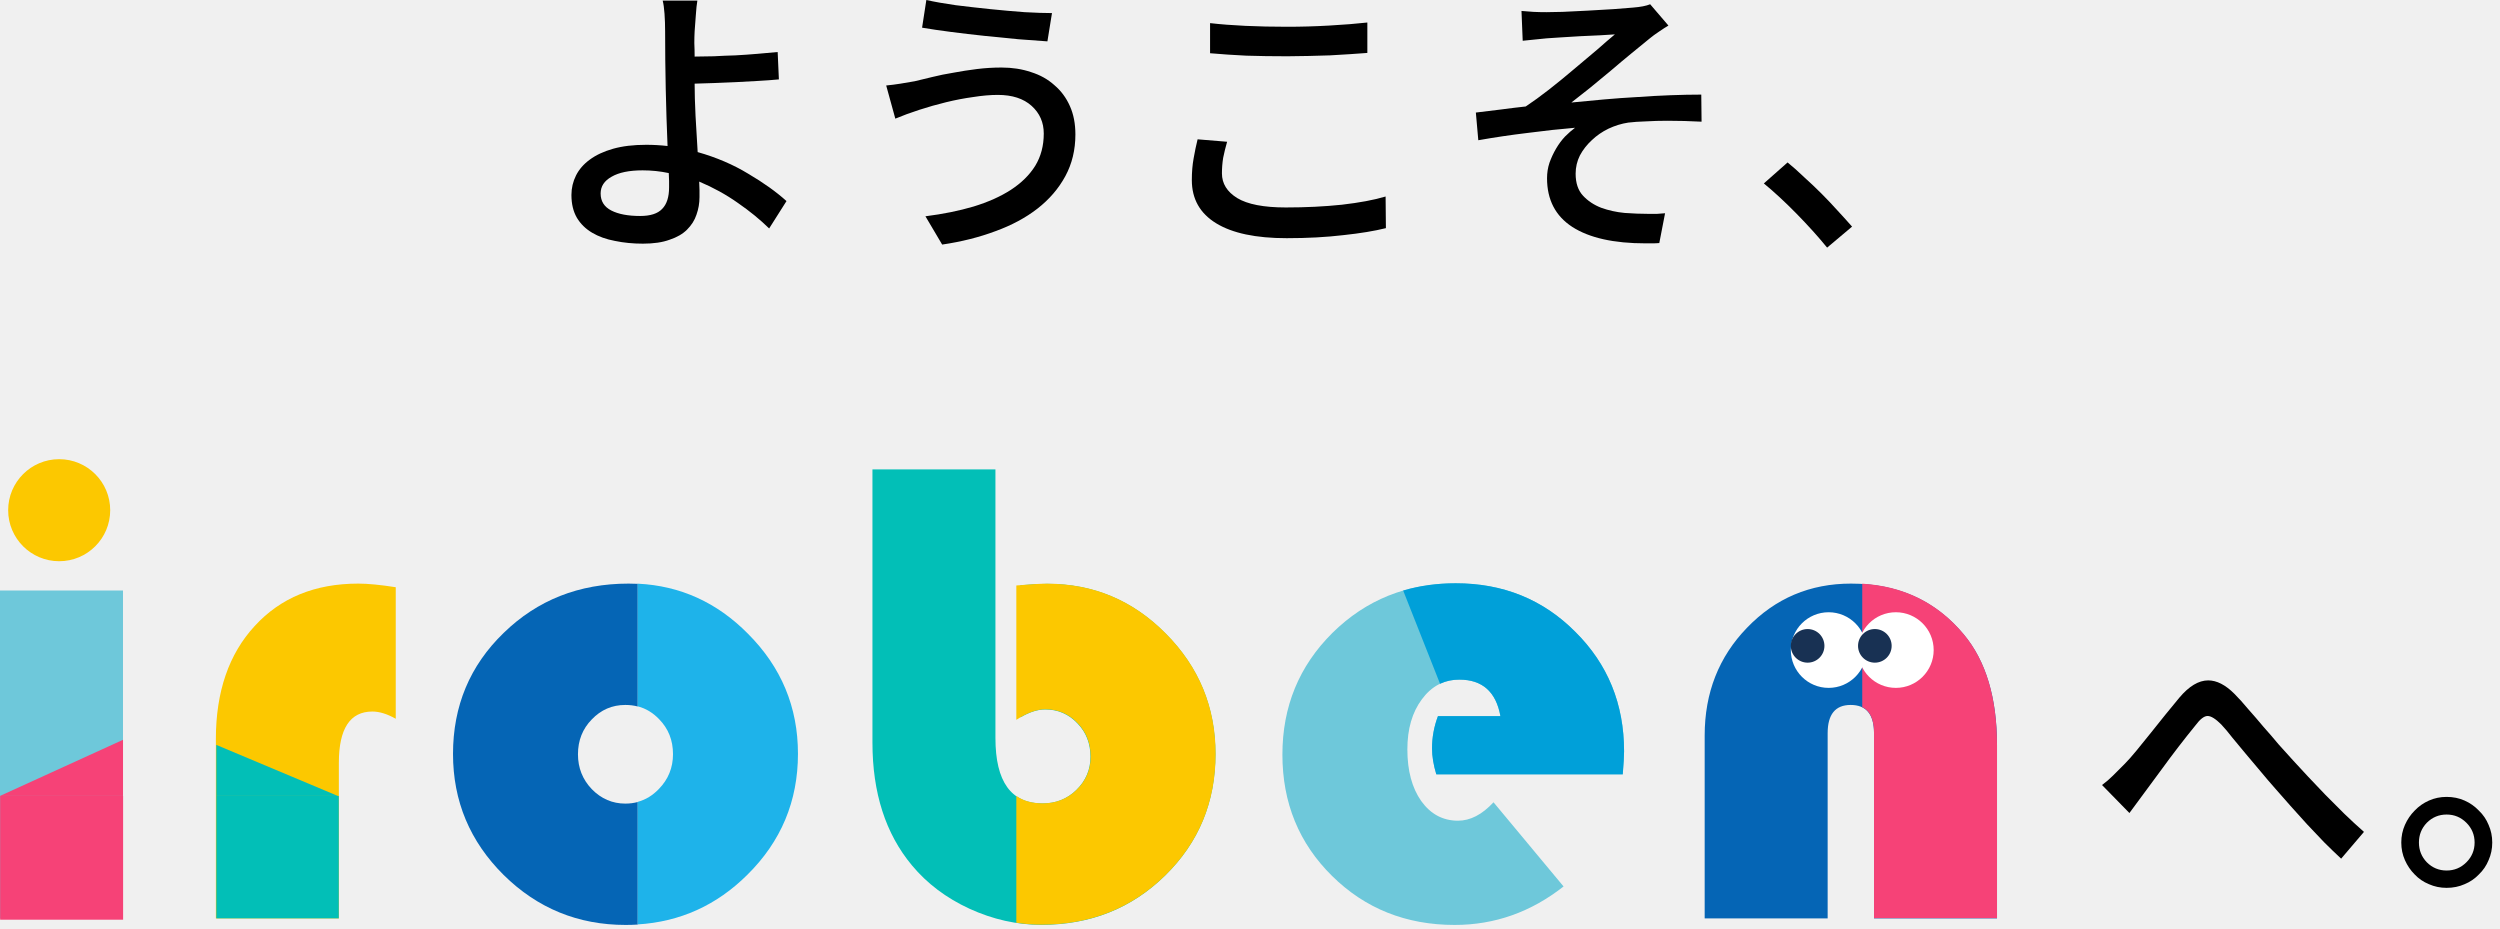
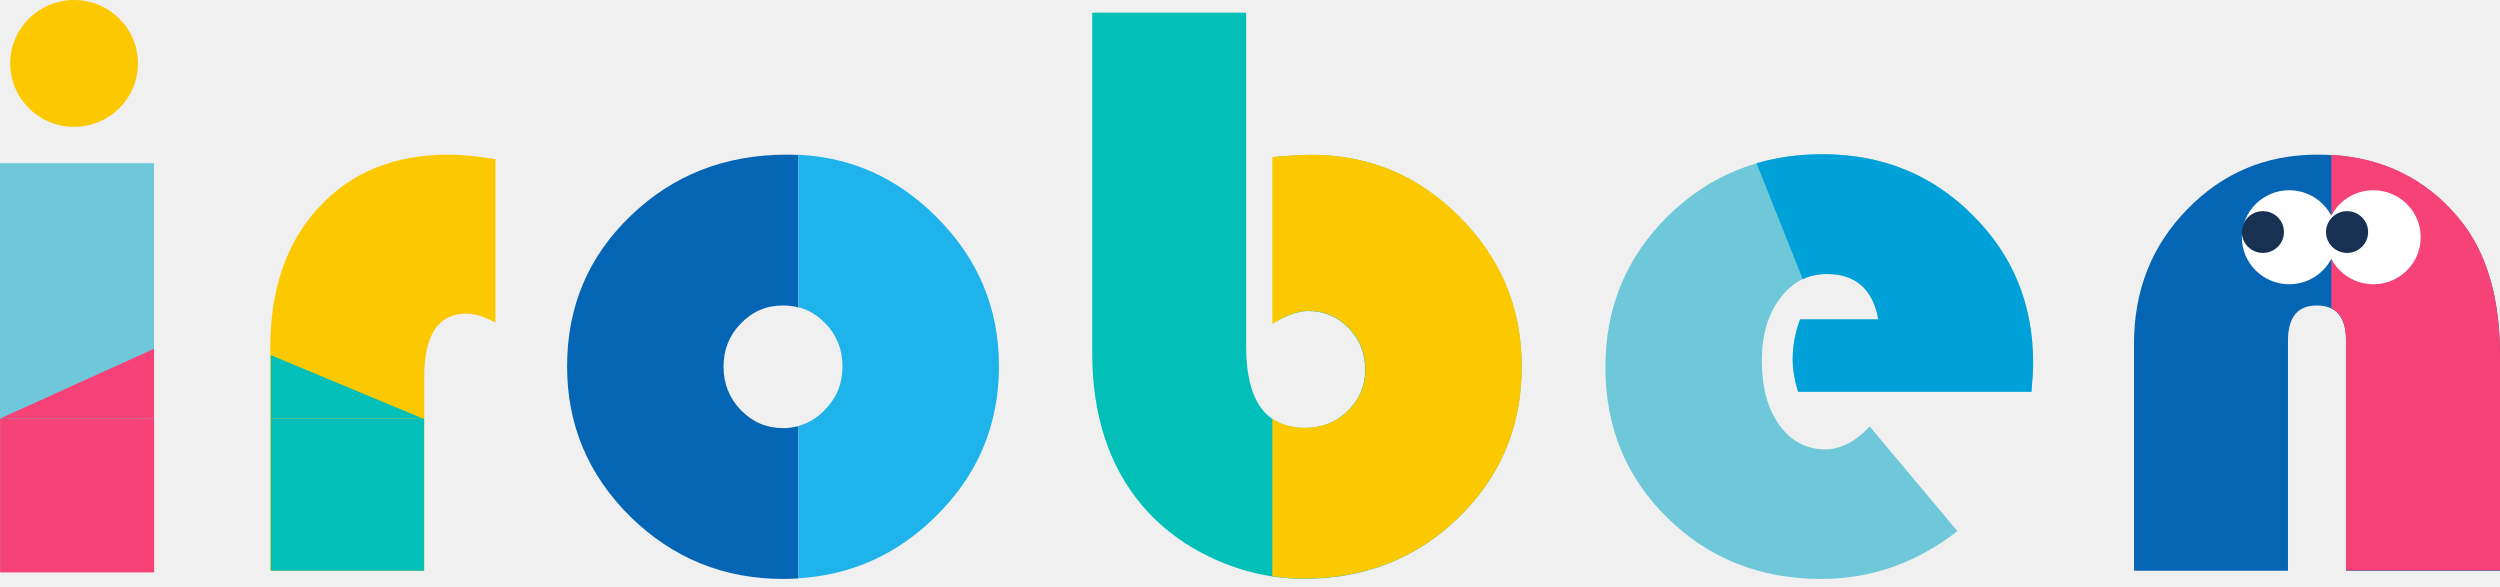
- <svg xmlns="http://www.w3.org/2000/svg" width="245" height="91" viewBox="0 0 245 91" fill="none">
-   <path d="M179.058 24.267C178.164 23.174 177.16 22.061 176.047 20.928C174.934 19.795 173.871 18.811 172.857 17.976L175.183 15.919C175.699 16.337 176.236 16.814 176.792 17.35C177.369 17.867 177.935 18.404 178.492 18.96C179.048 19.517 179.585 20.083 180.102 20.66C180.618 21.216 181.085 21.733 181.503 22.21L179.058 24.267Z" fill="black" />
-   <path d="M149.106 1.073C149.504 1.113 149.891 1.143 150.269 1.163C150.666 1.183 151.093 1.193 151.551 1.193C151.849 1.193 152.375 1.183 153.131 1.163C153.886 1.123 154.701 1.083 155.575 1.044C156.469 0.984 157.324 0.934 158.139 0.894C158.974 0.835 159.6 0.785 160.017 0.745C160.772 0.686 161.339 0.576 161.716 0.417L163.505 2.504C163.266 2.643 162.958 2.842 162.581 3.101C162.223 3.339 161.925 3.558 161.686 3.756C161.17 4.174 160.574 4.661 159.898 5.217C159.242 5.754 158.566 6.32 157.871 6.916C157.175 7.493 156.489 8.059 155.814 8.616C155.138 9.152 154.532 9.629 153.995 10.047C155.009 9.947 156.062 9.848 157.155 9.748C158.268 9.649 159.371 9.57 160.464 9.51C161.577 9.43 162.66 9.371 163.714 9.331C164.787 9.291 165.791 9.271 166.725 9.271L166.754 11.925C165.622 11.865 164.509 11.835 163.416 11.835C162.66 11.835 161.955 11.855 161.299 11.895C160.643 11.915 160.067 11.954 159.57 12.014C158.914 12.114 158.268 12.312 157.632 12.61C157.016 12.909 156.469 13.286 155.992 13.743C155.516 14.18 155.128 14.677 154.83 15.234C154.552 15.79 154.412 16.387 154.412 17.022C154.412 17.937 154.651 18.652 155.128 19.169C155.605 19.686 156.201 20.083 156.917 20.361C157.632 20.62 158.397 20.789 159.212 20.868C160.047 20.928 160.802 20.957 161.478 20.957C161.816 20.957 162.124 20.957 162.402 20.957C162.68 20.938 162.939 20.918 163.177 20.898L162.611 23.819C162.392 23.839 162.163 23.849 161.925 23.849C161.706 23.849 161.488 23.849 161.269 23.849C158.149 23.849 155.754 23.313 154.085 22.239C152.435 21.166 151.61 19.576 151.61 17.47C151.61 16.933 151.69 16.426 151.849 15.949C152.028 15.452 152.246 14.985 152.505 14.548C152.763 14.111 153.051 13.723 153.369 13.385C153.707 13.048 154.035 12.759 154.353 12.521C152.922 12.64 151.372 12.809 149.702 13.028C148.053 13.226 146.443 13.465 144.873 13.743L144.634 11.03C145.39 10.931 146.204 10.832 147.079 10.732C147.973 10.613 148.788 10.514 149.523 10.434C150.239 9.957 151.004 9.401 151.819 8.765C152.654 8.109 153.468 7.443 154.263 6.767C155.078 6.092 155.833 5.456 156.529 4.859C157.225 4.243 157.801 3.746 158.258 3.369C157.94 3.389 157.463 3.418 156.827 3.458C156.211 3.478 155.555 3.508 154.86 3.548C154.184 3.587 153.538 3.627 152.922 3.667C152.326 3.707 151.879 3.736 151.58 3.756C151.203 3.796 150.805 3.836 150.388 3.876C149.971 3.915 149.583 3.955 149.225 3.995L149.106 1.073Z" fill="black" />
-   <path d="M118.587 2.266C119.621 2.385 120.773 2.474 122.045 2.534C123.337 2.593 124.699 2.623 126.13 2.623C127.501 2.623 128.882 2.584 130.273 2.504C131.684 2.425 132.927 2.325 134 2.206V5.187C133.523 5.227 132.966 5.267 132.33 5.306C131.694 5.346 131.029 5.386 130.333 5.426C129.637 5.445 128.932 5.465 128.216 5.485C127.501 5.505 126.815 5.515 126.159 5.515C124.709 5.515 123.367 5.495 122.135 5.455C120.903 5.396 119.72 5.316 118.587 5.217V2.266ZM120.257 13.892C120.098 14.448 119.969 14.975 119.869 15.472C119.79 15.969 119.75 16.476 119.75 16.992C119.75 17.986 120.247 18.791 121.241 19.407C122.254 20.023 123.844 20.331 126.01 20.331C127.958 20.331 129.786 20.242 131.496 20.063C133.225 19.864 134.656 19.596 135.789 19.258L135.818 22.358C134.705 22.637 133.314 22.865 131.645 23.044C129.975 23.243 128.127 23.342 126.1 23.342C123.079 23.342 120.774 22.855 119.184 21.881C117.594 20.908 116.799 19.497 116.799 17.648C116.799 16.873 116.858 16.158 116.978 15.502C117.097 14.826 117.226 14.21 117.365 13.653L120.257 13.892Z" fill="black" />
-   <path d="M102.289 13.087C102.289 11.994 101.891 11.09 101.096 10.374C100.301 9.659 99.198 9.301 97.787 9.301C97.052 9.301 96.247 9.371 95.373 9.51C94.498 9.629 93.614 9.798 92.719 10.017C91.825 10.235 90.951 10.484 90.096 10.762C89.241 11.04 88.456 11.328 87.741 11.627L86.847 8.377C87.284 8.337 87.751 8.278 88.248 8.198C88.745 8.119 89.212 8.039 89.649 7.96C90.166 7.84 90.742 7.701 91.378 7.542C92.014 7.383 92.7 7.244 93.435 7.125C94.17 6.986 94.935 6.867 95.73 6.767C96.525 6.668 97.33 6.618 98.145 6.618C99.198 6.618 100.162 6.767 101.037 7.065C101.931 7.344 102.696 7.771 103.332 8.347C103.988 8.904 104.495 9.589 104.853 10.404C105.21 11.199 105.389 12.123 105.389 13.177C105.389 14.687 105.061 16.049 104.405 17.261C103.75 18.473 102.835 19.536 101.663 20.451C100.51 21.345 99.139 22.08 97.549 22.657C95.959 23.253 94.22 23.69 92.332 23.968L90.692 21.196C92.421 20.977 93.991 20.659 95.402 20.242C96.833 19.805 98.056 19.258 99.069 18.602C100.103 17.927 100.898 17.142 101.454 16.247C102.011 15.333 102.289 14.28 102.289 13.087ZM90.782 0C91.577 0.179 92.531 0.348 93.644 0.507C94.757 0.646 95.889 0.775 97.042 0.894C98.215 1.014 99.338 1.113 100.411 1.192C101.484 1.252 102.378 1.282 103.094 1.282L102.647 4.054C101.852 3.995 100.908 3.925 99.814 3.846C98.741 3.746 97.638 3.637 96.505 3.518C95.373 3.398 94.27 3.269 93.196 3.13C92.123 2.991 91.179 2.852 90.364 2.713L90.782 0Z" fill="black" />
-   <path d="M65.57 18.364C65.57 18.185 65.57 17.976 65.57 17.738C65.57 17.499 65.559 17.241 65.54 16.962C64.705 16.784 63.85 16.694 62.976 16.694C61.664 16.694 60.651 16.903 59.935 17.32C59.22 17.718 58.862 18.264 58.862 18.96C58.862 19.715 59.21 20.272 59.905 20.629C60.601 20.987 61.545 21.166 62.737 21.166C63.731 21.166 64.447 20.937 64.884 20.48C65.341 20.023 65.57 19.318 65.57 18.364ZM75.377 22.388C74.483 21.514 73.46 20.679 72.307 19.884C71.154 19.069 69.892 18.374 68.521 17.797C68.541 18.095 68.551 18.374 68.551 18.632C68.551 18.89 68.551 19.119 68.551 19.318C68.551 19.914 68.451 20.49 68.252 21.047C68.074 21.583 67.766 22.07 67.328 22.507C66.911 22.925 66.345 23.253 65.629 23.491C64.933 23.75 64.059 23.879 63.006 23.879C62.032 23.879 61.118 23.789 60.263 23.61C59.408 23.451 58.663 23.183 58.027 22.806C57.391 22.428 56.894 21.941 56.537 21.345C56.179 20.729 56 19.983 56 19.109C56 18.433 56.149 17.797 56.447 17.201C56.745 16.605 57.193 16.088 57.789 15.651C58.405 15.194 59.17 14.836 60.084 14.578C60.998 14.319 62.081 14.19 63.334 14.19C63.691 14.19 64.039 14.2 64.377 14.22C64.735 14.24 65.082 14.27 65.42 14.309C65.341 12.421 65.281 10.553 65.242 8.705C65.202 6.837 65.182 4.958 65.182 3.07C65.182 2.474 65.162 1.898 65.122 1.341C65.082 0.785 65.023 0.358 64.943 0.059L68.342 0.059C68.282 0.397 68.233 0.864 68.193 1.461C68.153 2.057 68.113 2.593 68.074 3.07C68.054 3.428 68.044 3.816 68.044 4.233C68.064 4.65 68.074 5.088 68.074 5.545C68.65 5.545 69.276 5.535 69.952 5.515C70.647 5.475 71.353 5.445 72.068 5.426C72.804 5.386 73.519 5.336 74.215 5.276C74.93 5.217 75.596 5.157 76.212 5.098L76.331 7.781C75.715 7.84 75.04 7.89 74.304 7.93C73.589 7.969 72.863 8.009 72.128 8.049C71.393 8.089 70.677 8.118 69.982 8.138C69.286 8.158 68.65 8.178 68.074 8.198C68.074 9.092 68.103 10.146 68.163 11.358C68.243 12.55 68.312 13.733 68.372 14.905C70.2 15.422 71.85 16.128 73.32 17.022C74.811 17.897 76.063 18.791 77.077 19.705L75.377 22.388Z" fill="black" />
-   <path d="M239.768 78.096C240.404 78.096 240.99 78.215 241.527 78.454C242.064 78.692 242.531 79.02 242.928 79.438C243.345 79.835 243.663 80.302 243.882 80.839C244.121 81.375 244.24 81.952 244.24 82.568C244.24 83.184 244.121 83.76 243.882 84.297C243.663 84.833 243.345 85.3 242.928 85.698C242.531 86.115 242.064 86.433 241.527 86.652C240.99 86.89 240.404 87.01 239.768 87.01C239.152 87.01 238.576 86.89 238.039 86.652C237.502 86.433 237.035 86.115 236.638 85.698C236.24 85.3 235.922 84.833 235.684 84.297C235.445 83.76 235.326 83.184 235.326 82.568C235.326 81.952 235.445 81.375 235.684 80.839C235.922 80.302 236.24 79.835 236.638 79.438C237.035 79.02 237.502 78.692 238.039 78.454C238.576 78.215 239.152 78.096 239.768 78.096ZM239.768 85.31C240.523 85.31 241.169 85.042 241.706 84.505C242.242 83.969 242.511 83.323 242.511 82.568C242.511 81.812 242.242 81.166 241.706 80.63C241.169 80.093 240.523 79.825 239.768 79.825C239.013 79.825 238.367 80.093 237.83 80.63C237.314 81.166 237.055 81.812 237.055 82.568C237.055 83.323 237.314 83.969 237.83 84.505C238.367 85.042 239.013 85.31 239.768 85.31Z" fill="black" />
-   <path d="M206 76.933C206.397 76.635 206.755 76.327 207.073 76.009C207.411 75.671 207.779 75.304 208.176 74.906C208.534 74.548 208.931 74.101 209.369 73.565C209.826 73.008 210.293 72.432 210.77 71.836C211.247 71.239 211.724 70.643 212.201 70.047C212.698 69.431 213.155 68.874 213.572 68.377C214.526 67.245 215.47 66.678 216.404 66.678C217.239 66.678 218.093 67.115 218.968 67.99C219.405 68.427 219.862 68.934 220.339 69.51C220.836 70.067 221.333 70.643 221.83 71.239C222.347 71.816 222.843 72.392 223.32 72.968C223.817 73.525 224.284 74.042 224.722 74.519C225.159 74.996 225.646 75.522 226.182 76.099C226.719 76.675 227.285 77.271 227.882 77.887C228.478 78.484 229.094 79.1 229.73 79.736C230.366 80.352 231.012 80.948 231.668 81.524L229.432 84.148C228.895 83.651 228.339 83.114 227.762 82.538C227.206 81.962 226.649 81.375 226.093 80.779C225.536 80.163 224.99 79.557 224.453 78.96C223.917 78.344 223.41 77.768 222.933 77.231C222.476 76.715 222.009 76.168 221.532 75.592C221.055 75.016 220.578 74.449 220.101 73.893C219.644 73.336 219.206 72.809 218.789 72.313C218.392 71.796 218.024 71.359 217.686 71.001C217.13 70.444 216.682 70.166 216.345 70.166C216.007 70.166 215.609 70.474 215.152 71.09C214.019 72.481 212.926 73.903 211.873 75.353C210.82 76.784 209.756 78.225 208.683 79.676L206 76.933Z" fill="black" />
-   <path d="M195.707 90H183.654V71.856C183.654 70.009 182.892 69.085 181.366 69.085C179.862 69.085 179.11 70.009 179.11 71.856V90H167.058V72.082C167.058 67.893 168.443 64.369 171.215 61.512C173.986 58.633 177.381 57.193 181.398 57.193C185.996 57.193 189.681 58.858 192.452 62.188C194.622 64.788 195.707 68.408 195.707 73.049V90Z" fill="#0565B5" />
-   <path fill-rule="evenodd" clip-rule="evenodd" d="M183.654 71.83C183.654 70.518 183.27 69.671 182.5 69.291V57.2C186.588 57.448 189.906 59.102 192.452 62.162C194.622 64.762 195.707 68.382 195.707 73.022V89.974H183.654V71.83Z" fill="#F64277" />
-   <path d="M159.03 75.885H140.758C140.479 74.961 140.339 74.112 140.339 73.339C140.339 72.265 140.532 71.212 140.919 70.181H147.042C146.612 67.796 145.27 66.603 143.014 66.603C141.51 66.603 140.285 67.248 139.34 68.537C138.395 69.805 137.922 71.438 137.922 73.436C137.922 75.519 138.373 77.206 139.275 78.495C140.199 79.784 141.402 80.429 142.885 80.429C144.088 80.429 145.248 79.827 146.365 78.624L153.229 86.874C150.028 89.388 146.473 90.644 142.562 90.644C137.793 90.644 133.786 89.044 130.542 85.843C127.298 82.642 125.676 78.678 125.676 73.951C125.676 69.246 127.309 65.272 130.574 62.027C133.861 58.783 137.89 57.161 142.659 57.161C147.321 57.161 151.231 58.751 154.39 61.931C157.569 65.089 159.159 68.988 159.159 73.629C159.159 74.102 159.116 74.853 159.03 75.885Z" fill="#6EC8DA" />
-   <path fill-rule="evenodd" clip-rule="evenodd" d="M141.124 67.009L137.51 57.873C139.118 57.399 140.834 57.161 142.659 57.161C147.321 57.161 151.231 58.751 154.39 61.931C157.569 65.089 159.159 68.988 159.159 73.629C159.159 74.102 159.116 74.853 159.03 75.885H140.758C140.478 74.961 140.339 74.112 140.339 73.339C140.339 72.265 140.532 71.212 140.919 70.181H147.042C146.612 67.796 145.269 66.603 143.014 66.603C142.325 66.603 141.695 66.739 141.124 67.009Z" fill="#00A0D9" />
-   <path fill-rule="evenodd" clip-rule="evenodd" d="M97.553 72.329V46H85.5V72.78C85.5 77.7 86.789 81.707 89.367 84.801C90.85 86.584 92.73 88.002 95.007 89.055C97.306 90.107 99.658 90.634 102.064 90.634C106.855 90.634 110.895 89.022 114.182 85.8C117.469 82.577 119.112 78.613 119.112 73.908C119.112 69.311 117.49 65.379 114.246 62.113C111.023 58.848 107.146 57.215 102.612 57.215C101.991 57.215 101.12 57.261 100 57.355V70.301C100.892 69.784 101.699 69.525 102.419 69.525C103.665 69.525 104.718 69.977 105.577 70.879C106.437 71.76 106.866 72.856 106.866 74.166C106.866 75.434 106.404 76.519 105.48 77.421C104.578 78.302 103.472 78.742 102.161 78.742C99.089 78.742 97.553 76.605 97.553 72.329Z" fill="#02BFB7" />
-   <path fill-rule="evenodd" clip-rule="evenodd" d="M99.6 57.376V70.543C100.661 69.855 101.607 69.51 102.438 69.51C103.684 69.51 104.736 69.962 105.596 70.864C106.455 71.745 106.885 72.841 106.885 74.151C106.885 75.419 106.423 76.504 105.499 77.406C104.597 78.287 103.49 78.727 102.18 78.727C101.146 78.727 100.286 78.485 99.6 78.001V90.429C100.421 90.556 101.249 90.619 102.083 90.619C106.874 90.619 110.913 89.008 114.2 85.785C117.487 82.562 119.131 78.598 119.131 73.893C119.131 69.296 117.509 65.364 114.265 62.098C111.042 58.833 107.164 57.2 102.631 57.2C101.934 57.2 100.924 57.259 99.6 57.376Z" fill="#FCC800" />
-   <path fill-rule="evenodd" clip-rule="evenodd" d="M62.5 57.215C62.204 57.201 61.905 57.193 61.603 57.193C56.748 57.193 52.666 58.805 49.357 62.027C46.049 65.228 44.395 69.182 44.395 73.887C44.395 78.506 46.049 82.459 49.357 85.746C52.666 89.012 56.651 90.644 61.313 90.644C61.714 90.644 62.11 90.632 62.5 90.608V78.597C62.115 78.701 61.709 78.753 61.281 78.753C60.014 78.753 58.918 78.28 57.994 77.335C57.092 76.39 56.641 75.251 56.641 73.919C56.641 72.565 57.092 71.427 57.994 70.503C58.897 69.558 59.992 69.085 61.281 69.085C61.709 69.085 62.115 69.135 62.5 69.236V57.215Z" fill="#0565B5" />
-   <path fill-rule="evenodd" clip-rule="evenodd" d="M64.568 77.32C63.965 77.952 63.276 78.372 62.5 78.582V90.593C66.653 90.337 70.233 88.716 73.237 85.731C76.546 82.465 78.2 78.512 78.2 73.872C78.2 69.296 76.567 65.375 73.302 62.109C70.272 59.04 66.672 57.403 62.5 57.2V69.221C63.293 69.429 63.993 69.851 64.601 70.488C65.503 71.412 65.954 72.55 65.954 73.904C65.954 75.236 65.492 76.375 64.568 77.32Z" fill="#1EB3EA" />
-   <path d="M38.783 57.548V70.439C37.945 69.966 37.183 69.73 36.495 69.73C34.304 69.73 33.208 71.405 33.208 74.757V90H21.155V72.436C21.155 67.796 22.423 64.101 24.958 61.351C27.493 58.579 30.877 57.193 35.109 57.193C36.055 57.193 37.279 57.312 38.783 57.548Z" fill="#FCC800" />
-   <path d="M33.2 78V90H21.2V78H33.2Z" fill="#02BFB7" />
-   <path d="M21.2 73V78H33.101L21.2 73Z" fill="#02BFB7" />
-   <circle cx="5.8" cy="50" r="5" fill="#FCC800" />
-   <path d="M12.053 57.87V90H0V57.87H12.053Z" fill="#6EC8DA" />
-   <path d="M12.065 78V90.13H0.013V78H12.065Z" fill="#F64277" />
-   <path d="M12.056 72.5V78H0L12.056 72.5Z" fill="#F64277" />
-   <circle cx="179.206" cy="63.706" r="3.706" fill="white" />
-   <circle cx="177.147" cy="63.294" r="1.647" fill="#183153" />
-   <circle cx="185.794" cy="63.706" r="3.706" fill="white" />
-   <circle cx="183.735" cy="63.294" r="1.647" fill="#183153" />
+ <svg xmlns="http://www.w3.org/2000/svg" width="98" height="23" viewBox="0 0 98 23" fill="none">
+   <path d="M98 22.373H91.965V13.353C91.965 12.434 91.583 11.975 90.819 11.975C90.066 11.975 89.689 12.434 89.689 13.353V22.373H83.654V13.465C83.654 11.382 84.348 9.63 85.736 8.209C87.123 6.778 88.823 6.062 90.835 6.062C93.137 6.062 94.982 6.89 96.37 8.546C97.457 9.838 98 11.638 98 13.945V22.373Z" fill="#0565B5" />
+   <path fill-rule="evenodd" clip-rule="evenodd" d="M91.965 13.34C91.965 12.687 91.772 12.266 91.387 12.077V6.066C93.434 6.189 95.095 7.012 96.37 8.533C97.457 9.825 98 11.625 98 13.932V22.36H91.965V13.34Z" fill="#F64277" />
+   <path d="M79.634 15.355H70.484C70.344 14.896 70.275 14.474 70.275 14.09C70.275 13.556 70.371 13.032 70.565 12.52H73.631C73.416 11.334 72.743 10.741 71.614 10.741C70.861 10.741 70.248 11.062 69.774 11.702C69.301 12.333 69.064 13.144 69.064 14.138C69.064 15.174 69.29 16.012 69.742 16.653C70.205 17.294 70.807 17.615 71.549 17.615C72.152 17.615 72.733 17.316 73.292 16.718L76.73 20.819C75.126 22.069 73.346 22.694 71.388 22.694C69 22.694 66.993 21.898 65.369 20.307C63.744 18.715 62.932 16.744 62.932 14.394C62.932 12.055 63.75 10.079 65.385 8.466C67.031 6.853 69.048 6.046 71.436 6.046C73.771 6.046 75.729 6.837 77.31 8.418C78.903 9.988 79.699 11.927 79.699 14.234C79.699 14.469 79.677 14.843 79.634 15.355Z" fill="#6EC8DA" />
+   <path fill-rule="evenodd" clip-rule="evenodd" d="M70.668 10.942L68.858 6.401C69.663 6.164 70.522 6.046 71.436 6.046C73.771 6.046 75.729 6.837 77.31 8.418C78.903 9.988 79.699 11.927 79.699 14.234C79.699 14.469 79.677 14.843 79.634 15.355H70.484C70.344 14.896 70.274 14.474 70.274 14.09C70.274 13.556 70.371 13.032 70.565 12.52H73.631C73.416 11.334 72.743 10.741 71.614 10.741C71.269 10.741 70.954 10.808 70.668 10.942Z" fill="#00A0D9" />
+   <path fill-rule="evenodd" clip-rule="evenodd" d="M48.849 13.588V0.497H42.814V13.812C42.814 16.258 43.459 18.25 44.751 19.788C45.493 20.675 46.434 21.38 47.575 21.904C48.726 22.427 49.904 22.689 51.109 22.689C53.508 22.689 55.53 21.887 57.176 20.285C58.822 18.683 59.645 16.712 59.645 14.373C59.645 12.087 58.833 10.132 57.209 8.509C55.595 6.885 53.653 6.073 51.383 6.073C51.072 6.073 50.636 6.096 50.075 6.143V12.579C50.522 12.322 50.925 12.194 51.286 12.194C51.91 12.194 52.437 12.418 52.868 12.867C53.298 13.305 53.513 13.849 53.513 14.501C53.513 15.131 53.282 15.671 52.819 16.119C52.367 16.557 51.813 16.776 51.157 16.776C49.619 16.776 48.849 15.713 48.849 13.588Z" fill="#02BFB7" />
+   <path fill-rule="evenodd" clip-rule="evenodd" d="M49.875 6.153V12.7C50.406 12.357 50.879 12.186 51.295 12.186C51.919 12.186 52.447 12.411 52.877 12.859C53.307 13.297 53.523 13.842 53.523 14.494C53.523 15.124 53.291 15.663 52.829 16.112C52.377 16.55 51.823 16.769 51.166 16.769C50.649 16.769 50.218 16.648 49.875 16.408V22.587C50.286 22.65 50.7 22.681 51.118 22.681C53.517 22.681 55.54 21.88 57.186 20.278C58.832 18.675 59.655 16.705 59.655 14.365C59.655 12.079 58.843 10.125 57.218 8.501C55.604 6.877 53.662 6.066 51.392 6.066C51.043 6.066 50.537 6.095 49.875 6.153Z" fill="#FCC800" />
+   <path fill-rule="evenodd" clip-rule="evenodd" d="M31.297 6.073C31.149 6.066 30.999 6.062 30.848 6.062C28.416 6.062 26.372 6.864 24.716 8.466C23.059 10.057 22.23 12.023 22.23 14.362C22.23 16.659 23.059 18.624 24.716 20.259C26.372 21.882 28.368 22.694 30.703 22.694C30.903 22.694 31.101 22.688 31.297 22.676V16.704C31.104 16.756 30.901 16.782 30.686 16.782C30.052 16.782 29.503 16.547 29.041 16.076C28.589 15.607 28.363 15.04 28.363 14.378C28.363 13.705 28.589 13.139 29.041 12.68C29.492 12.21 30.041 11.975 30.686 11.975C30.901 11.975 31.104 12 31.297 12.05V6.073Z" fill="#0565B5" />
+   <path fill-rule="evenodd" clip-rule="evenodd" d="M32.333 16.069C32.031 16.383 31.685 16.592 31.297 16.697V22.669C33.377 22.541 35.169 21.735 36.673 20.251C38.33 18.627 39.159 16.662 39.159 14.355C39.159 12.079 38.341 10.13 36.706 8.506C35.189 6.98 33.386 6.167 31.297 6.066V12.043C31.694 12.146 32.044 12.356 32.349 12.672C32.8 13.132 33.026 13.698 33.026 14.371C33.026 15.033 32.795 15.599 32.333 16.069Z" fill="#1EB3EA" />
+   <path d="M19.421 6.239V12.648C19.001 12.413 18.619 12.295 18.275 12.295C17.178 12.295 16.629 13.128 16.629 14.795V22.373H10.594V13.641C10.594 11.334 11.228 9.497 12.498 8.129C13.767 6.751 15.462 6.062 17.581 6.062C18.054 6.062 18.668 6.121 19.421 6.239Z" fill="#FCC800" />
+   <path d="M16.625 16.407V22.373H10.616V16.407H16.625Z" fill="#02BFB7" />
+   <path d="M10.616 13.921V16.407H16.575L10.616 13.921Z" fill="#02BFB7" />
+   <ellipse cx="2.904" cy="2.486" rx="2.504" ry="2.486" fill="#FCC800" />
+   <path d="M6.035 6.399V22.373H0V6.399H6.035Z" fill="#6EC8DA" />
+   <path d="M6.042 16.407V22.438H0.006V16.407H6.042Z" fill="#F64277" />
+   <path d="M6.037 13.673V16.407H0L6.037 13.673Z" fill="#F64277" />
+   <ellipse cx="89.737" cy="9.3" rx="1.856" ry="1.843" fill="white" />
+   <ellipse cx="88.706" cy="9.096" rx="0.825" ry="0.819" fill="#183153" />
+   <ellipse cx="93.036" cy="9.3" rx="1.856" ry="1.843" fill="white" />
+   <ellipse cx="92.005" cy="9.096" rx="0.825" ry="0.819" fill="#183153" />
</svg>
